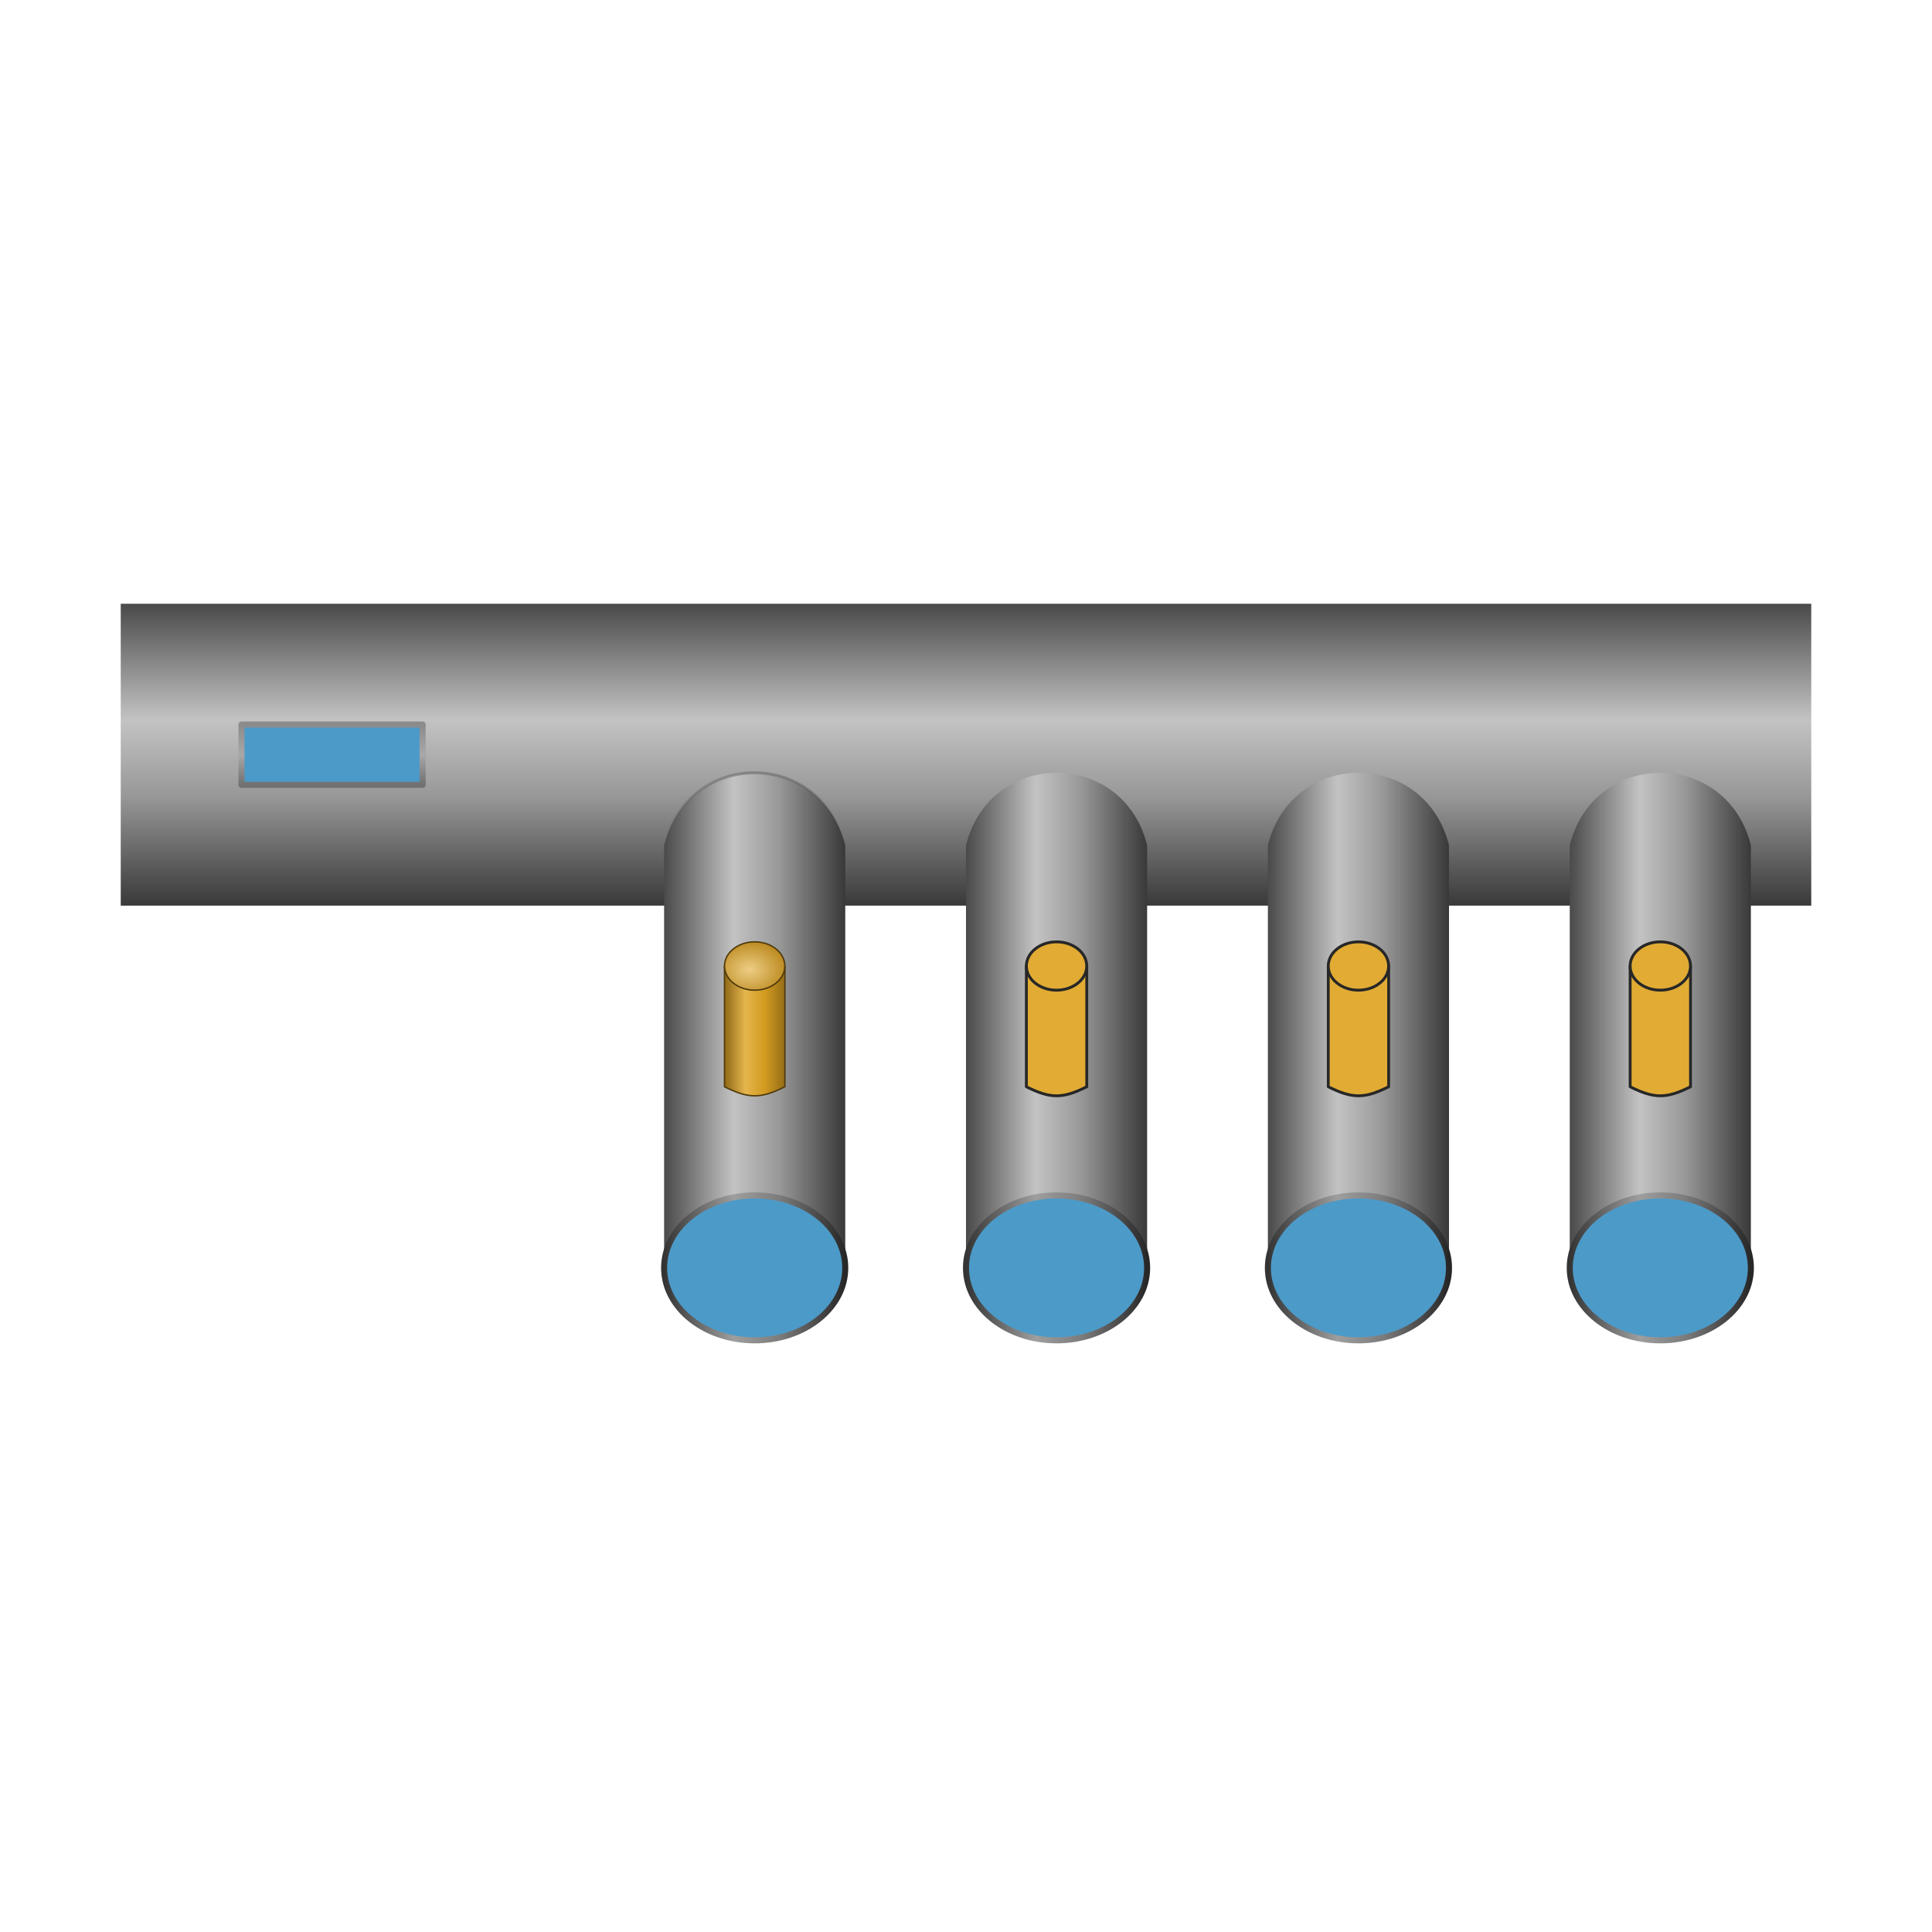
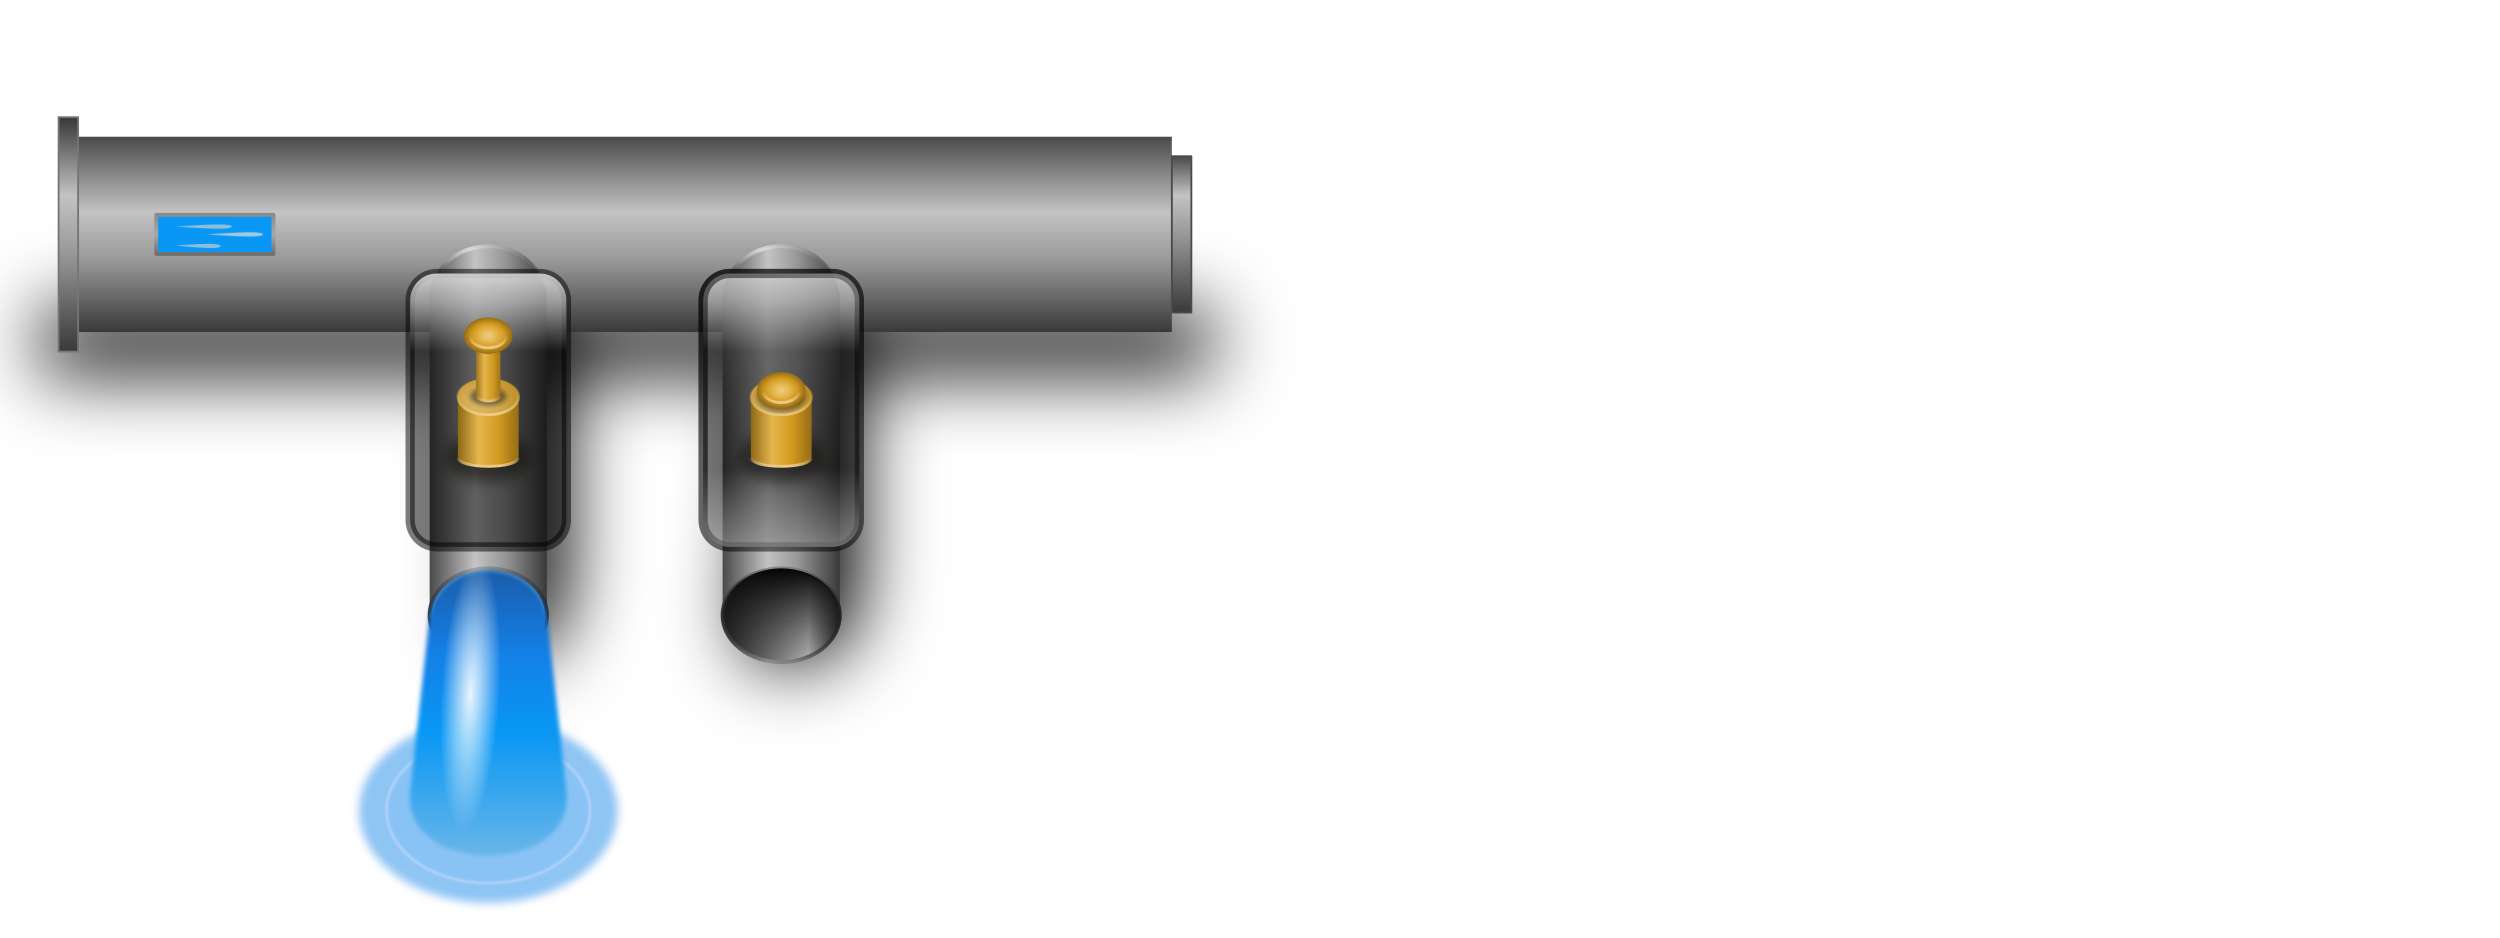
- <svg xmlns="http://www.w3.org/2000/svg" xmlns:xlink="http://www.w3.org/1999/xlink" width="256" height="256" version="1.1" viewBox="0 0 67.733 67.733" id="svg897">
-   <defs id="defs843">
-     <linearGradient id="linearGradient935">
-       <stop style="stop-color:#7b7b7b;stop-opacity:1" offset="0" id="stop931" />
-       <stop style="stop-color:#494949;stop-opacity:0" offset="1" id="stop933" />
-     </linearGradient>
+ <svg xmlns="http://www.w3.org/2000/svg" xmlns:xlink="http://www.w3.org/1999/xlink" width="512" height="192" version="1.1" viewBox="0 0 135.47 50.8">
+   <defs>
+     <linearGradient id="linearGradient2469">
+       <stop stop-color="#edcc85" offset="0" />
+       <stop stop-color="#c8921d" stop-opacity=".014" offset="1" />
+     </linearGradient>
+     <linearGradient id="linearGradient2164">
+       <stop stop-color="#edcc84" offset="0" />
+       <stop stop-color="#edcc84" stop-opacity="0" offset="1" />
+     </linearGradient>
+     <linearGradient id="linearGradient1815">
+       <stop stop-color="#edcc84" offset="0" />
+       <stop stop-color="#e5b64e" offset=".346" />
+       <stop stop-color="#d29a1f" offset=".669" />
+       <stop stop-color="#956d16" offset="1" />
+     </linearGradient>
+     <linearGradient id="linearGradient1776">
+       <stop stop-color="#dfdfdf" offset="0" />
+       <stop stop-color="#707070" offset=".5" />
+       <stop stop-color="#2b2b2b" stop-opacity="0" offset="1" />
+     </linearGradient>
+     <linearGradient id="linearGradient891">
+       <stop stop-color="#4a4a4a" offset="0" />
+       <stop stop-color="#c3c3c3" offset=".385" />
+       <stop stop-color="#989898" offset=".636" />
+       <stop stop-color="#393939" offset="1" />
+     </linearGradient>
+     <linearGradient id="linearGradient893" x1="33.867" x2="33.867" y1="21.167" y2="31.75" gradientTransform="translate(0 -13.758)" gradientUnits="userSpaceOnUse" xlink:href="#linearGradient891" />
+     <linearGradient id="linearGradient943" x1="16.087" x2="16.087" y1="25.4" y2="27.517" gradientTransform="translate(-4.2333)" gradientUnits="userSpaceOnUse">
+       <stop stop-color="#8b8b8b" offset="0" />
+       <stop stop-color="#a8a8a8" offset=".5" />
+       <stop stop-color="#707070" offset="1" />
+     </linearGradient>
+     <linearGradient id="linearGradient957" x1="25.4" x2="31.75" y1="43.392" y2="43.392" gradientTransform="translate(-2.1167 -6.35)" gradientUnits="userSpaceOnUse" xlink:href="#linearGradient891" />
+     <linearGradient id="linearGradient968" x1="23.283" x2="29.633" y1="44.45" y2="44.45" gradientTransform="translate(0 2.6458)" gradientUnits="userSpaceOnUse">
+       <stop stop-color="#343434" offset="0" />
+       <stop stop-color="#9e9e9e" offset=".385" />
+       <stop stop-color="#7c7c7c" offset=".636" />
+       <stop stop-color="#272727" offset="1" />
+     </linearGradient>
+     <linearGradient id="linearGradient917" x1="25.4" x2="27.517" y1="36.142" y2="36.142" gradientTransform="matrix(1 0 0 1 -.00016903 -.00048809)" gradientUnits="userSpaceOnUse" xlink:href="#linearGradient915" />
+     <linearGradient id="linearGradient915">
+       <stop stop-color="#8e6815" offset="0" />
+       <stop stop-color="#e5b64e" offset=".346" />
+       <stop stop-color="#d29a1f" offset=".669" />
+       <stop stop-color="#956d16" offset="1" />
+     </linearGradient>
+     <radialGradient id="radialGradient929" cx="26.271" cy="34.022" r="1.083" gradientTransform="matrix(1.3013 -.031391 .024268 1.006 -8.7402 2.7069)" gradientUnits="userSpaceOnUse" xlink:href="#linearGradient927" />
    <linearGradient id="linearGradient927">
-       <stop style="stop-color:#edcd85;stop-opacity:1" offset="0" id="stop923" />
-       <stop style="stop-color:#b88517;stop-opacity:1" offset="1" id="stop925" />
-     </linearGradient>
-     <linearGradient id="linearGradient915">
-       <stop style="stop-color:#8e6815;stop-opacity:1" offset="0" id="stop911" />
-       <stop id="stop919" offset="0.346" style="stop-color:#e5b64e;stop-opacity:1" />
-       <stop style="stop-color:#d29a1f;stop-opacity:1" offset="0.669" id="stop921" />
-       <stop style="stop-color:#956d16;stop-opacity:1" offset="1" id="stop913" />
-     </linearGradient>
-     <linearGradient id="linearGradient978">
-       <stop stop-color="#343434" offset="0" id="stop815" />
-       <stop stop-color="#9e9e9e" offset=".385" id="stop817" />
-       <stop stop-color="#7c7c7c" offset=".636" id="stop819" />
-       <stop stop-color="#272727" offset="1" id="stop821" />
-     </linearGradient>
-     <linearGradient id="linearGradient891">
-       <stop stop-color="#4a4a4a" offset="0" id="stop824" />
-       <stop stop-color="#c3c3c3" offset=".385" id="stop826" />
-       <stop stop-color="#989898" offset=".636" id="stop828" />
-       <stop stop-color="#393939" offset="1" id="stop830" />
-     </linearGradient>
-     <linearGradient id="linearGradient893" x1="33.867" x2="33.867" y1="21.167" y2="31.75" gradientUnits="userSpaceOnUse" xlink:href="#linearGradient891" />
-     <linearGradient id="linearGradient943" x1="16.087" x2="16.087" y1="25.4" y2="27.517" gradientTransform="translate(-4.2333)" gradientUnits="userSpaceOnUse">
-       <stop stop-color="#8b8b8b" offset="0" id="stop834" />
-       <stop stop-color="#a8a8a8" offset=".5" id="stop836" />
-       <stop stop-color="#707070" offset="1" id="stop838" />
-     </linearGradient>
-     <linearGradient id="linearGradient957" x1="25.4" x2="31.75" y1="43.392" y2="43.392" gradientTransform="translate(-2.1167 -6.35)" gradientUnits="userSpaceOnUse" xlink:href="#linearGradient891" />
-     <linearGradient id="linearGradient968" x1="23.283" x2="29.633" y1="44.45" y2="44.45" gradientUnits="userSpaceOnUse" xlink:href="#linearGradient978" />
-     <linearGradient xlink:href="#linearGradient915" id="linearGradient917" x1="25.4" y1="36.142" x2="27.517" y2="36.142" gradientUnits="userSpaceOnUse" />
-     <radialGradient xlink:href="#linearGradient927" id="radialGradient929" cx="26.271" cy="34.022" fx="26.271" fy="34.022" r="1.083" gradientTransform="matrix(1.301256,-0.0313907,0.02426781,1.005987,-8.739977,0.5907369)" gradientUnits="userSpaceOnUse" />
-     <radialGradient xlink:href="#linearGradient935" id="radialGradient937" cx="26.396" cy="33.094" fx="26.396" fy="33.094" r="3.175" gradientTransform="matrix(0.9999507,0.00993131,-0.00980811,0.9875459,0.3258933,-4.490767)" gradientUnits="userSpaceOnUse" />
+       <stop stop-color="#edcd85" offset="0" />
+       <stop stop-color="#b88517" offset="1" />
+     </linearGradient>
+     <radialGradient id="radialGradient1780" cx="26.035" cy="31.596" r="3.175" gradientTransform="matrix(2 1.0277e-6 -3.7681e-7 .73333 -26.458 4.1348)" gradientUnits="userSpaceOnUse" xlink:href="#linearGradient1776" />
+     <radialGradient id="radialGradient1805" cx="26.458" cy="32.808" r=".847" gradientTransform="matrix(1 0 0 .75 4.8e-7 9.2604)" gradientUnits="userSpaceOnUse" xlink:href="#linearGradient1815" />
+     <linearGradient id="linearGradient968-6" x1="23.283" x2="29.633" y1="44.45" y2="44.45" gradientTransform="translate(0 2.6458)" gradientUnits="userSpaceOnUse">
+       <stop stop-color="#343434" offset="0" />
+       <stop stop-color="#8c8c8c" offset=".385" />
+       <stop stop-color="#7c7c7c" offset=".636" />
+       <stop stop-color="#272727" offset="1" />
+     </linearGradient>
+     <filter id="filter2073" x="-.032" y="-.426" width="1.065" height="1.852" color-interpolation-filters="sRGB">
+       <feGaussianBlur stdDeviation="0.041" />
+     </filter>
+     <filter id="filter2073-5" x="-.032" y="-.426" width="1.065" height="1.852" color-interpolation-filters="sRGB">
+       <feGaussianBlur stdDeviation="0.041" />
+     </filter>
+     <linearGradient id="linearGradient2168" x1="26.458" x2="26.458" y1="33.232" y2="32.808" gradientTransform="translate(4.8e-7 1.0583)" gradientUnits="userSpaceOnUse" xlink:href="#linearGradient2164" />
+     <linearGradient id="linearGradient2184" x1="26.458" x2="26.458" y1="38.419" y2="38.1" gradientUnits="userSpaceOnUse" xlink:href="#linearGradient2164" />
+     <linearGradient id="linearGradient2200" x1="26.458" x2="26.458" y1="36.618" y2="35.348" gradientUnits="userSpaceOnUse" xlink:href="#linearGradient2469" />
+     <linearGradient id="linearGradient2230" x1="26.458" x2="26.458" y1="36.195" y2="35.983" gradientUnits="userSpaceOnUse" xlink:href="#linearGradient2164" />
+     <linearGradient id="linearGradient2240" x1="25.985" x2="26.932" y1="35.004" y2="35.004" gradientUnits="userSpaceOnUse" xlink:href="#linearGradient915" />
+     <radialGradient id="radialGradient1805-0" cx="26.458" cy="32.808" r=".847" gradientTransform="matrix(1 0 0 .75 2.14e-6 11.165)" gradientUnits="userSpaceOnUse" xlink:href="#linearGradient1815" />
+     <linearGradient id="linearGradient2168-8" x1="26.458" x2="26.458" y1="33.232" y2="32.808" gradientTransform="translate(2.14e-6 2.9633)" gradientUnits="userSpaceOnUse" xlink:href="#linearGradient2164" />
+     <radialGradient id="radialGradient929-1" cx="26.271" cy="34.022" r="1.083" gradientTransform="matrix(1.3013 -.031391 .024268 1.006 -8.7402 2.7069)" gradientUnits="userSpaceOnUse" xlink:href="#linearGradient927" />
+     <linearGradient id="linearGradient2200-2" x1="26.458" x2="26.458" y1="36.618" y2="35.56" gradientUnits="userSpaceOnUse" xlink:href="#linearGradient2469" />
+     <linearGradient id="linearGradient917-8" x1="25.4" x2="27.517" y1="36.142" y2="36.142" gradientTransform="matrix(1 0 0 1 -.00016882 -.00048684)" gradientUnits="userSpaceOnUse" xlink:href="#linearGradient915" />
+     <filter id="filter1756" x="-.096" y="-.16" width="1.192" height="1.32" color-interpolation-filters="sRGB">
+       <feGaussianBlur stdDeviation="0.085" />
+     </filter>
+     <filter id="filter1760" x="-.189" y="-.33" width="1.377" height="1.66" color-interpolation-filters="sRGB">
+       <feGaussianBlur stdDeviation="0.233" />
+     </filter>
+     <filter id="filter1764" x="-.181" y="-.354" width="1.363" height="1.709" color-interpolation-filters="sRGB">
+       <feGaussianBlur stdDeviation="0.096" />
+     </filter>
+     <filter id="filter1768" x="-.189" y="-.33" width="1.377" height="1.66" color-interpolation-filters="sRGB">
+       <feGaussianBlur stdDeviation="0.233" />
+     </filter>
+     <linearGradient id="linearGradient1779" x1="23.177" x2="29.739" y1="44.45" y2="44.45" gradientTransform="translate(0 2.6458)" gradientUnits="userSpaceOnUse">
+       <stop stop-color="#1b1b1b" offset="0" />
+       <stop stop-color="#7c7c7c" offset=".468" />
+       <stop stop-color="#b7b7b7" offset=".726" />
+       <stop stop-color="#1c1c1c" offset="1" />
+     </linearGradient>
+     <linearGradient id="linearGradient1871" x1="26.458" x2="26.458" y1="41.91" y2="46.99" gradientTransform="translate(0 2.6458)" gradientUnits="userSpaceOnUse">
+       <stop stop-color="#040404" offset="0" />
+       <stop stop-color="#1e1e1e" stop-opacity=".028" offset="1" />
+     </linearGradient>
+     <linearGradient id="linearGradient4842" x1="26.458" x2="26.458" y1="42.333" y2="57.15" gradientUnits="userSpaceOnUse">
+       <stop stop-color="#195eae" offset="0" />
+       <stop stop-color="#1480e7" offset=".286" />
+       <stop stop-color="#0897f4" offset=".571" />
+       <stop stop-color="#64b4e9" offset="1" />
+     </linearGradient>
+     <radialGradient id="radialGradient5200" cx="25.929" cy="49.742" r="1.587" gradientTransform="matrix(1 0 0 4.6667 2.4131 -182.28)" gradientUnits="userSpaceOnUse">
+       <stop stop-color="#e8f5fd" offset="0" />
+       <stop stop-color="#fff" stop-opacity="0" offset="1" />
+     </radialGradient>
+     <filter id="filter5206" x="-.034" y="-.019" width="1.067" height="1.037" color-interpolation-filters="sRGB">
+       <feGaussianBlur stdDeviation="0.12" />
+     </filter>
+     <filter id="filter5232" x="-.021" y="-.029" width="1.041" height="1.058" color-interpolation-filters="sRGB">
+       <feGaussianBlur stdDeviation="0.127" />
+     </filter>
+     <filter id="filter1011" x="-.041" y="-.058" width="1.082" height="1.115" color-interpolation-filters="sRGB">
+       <feGaussianBlur stdDeviation="0.254" />
+     </filter>
+     <filter id="filter1023" x="-.039" y="-.511" width="1.077" height="2.023" color-interpolation-filters="sRGB">
+       <feGaussianBlur stdDeviation="0.049" />
+     </filter>
+     <linearGradient id="linearGradient1035" x1="3.175" x2="3.175" y1="20.108" y2="32.808" gradientTransform="translate(0 -13.758)" gradientUnits="userSpaceOnUse">
+       <stop stop-color="#373737" offset="0" />
+       <stop stop-color="#c3c3c3" offset=".333" />
+       <stop stop-color="#989898" offset=".583" />
+       <stop stop-color="#393939" offset="1" />
+     </linearGradient>
+     <linearGradient id="linearGradient1063" x1="64.558" x2="64.558" y1="22.225" y2="30.692" gradientTransform="translate(0 -13.758)" gradientUnits="userSpaceOnUse">
+       <stop stop-color="#4a4a4a" offset="0" />
+       <stop stop-color="#c3c3c3" offset=".25" />
+       <stop stop-color="#989898" offset=".5" />
+       <stop stop-color="#393939" offset="1" />
+     </linearGradient>
+     <filter id="filter1323" x="-.079" y="-.249" width="1.158" height="1.499" color-interpolation-filters="sRGB">
+       <feGaussianBlur stdDeviation="2.09" />
+     </filter>
+     <linearGradient id="linearGradient1105" x1="26.458" x2="26.458" y1="28.325" y2="43.642" gradientUnits="userSpaceOnUse">
+       <stop stop-color="#fff" stop-opacity=".784" offset="0" />
+       <stop stop-color="#fff" stop-opacity=".51" offset=".12" />
+       <stop stop-color="#fdfdfd" stop-opacity="0" offset=".293" />
+       <stop stop-opacity="0" offset="1" />
+     </linearGradient>
+     <linearGradient id="linearGradient1143" x1="26.458" x2="26.458" y1="28.325" y2="43.642" gradientTransform="translate(-52.917 -71.967)" gradientUnits="userSpaceOnUse">
+       <stop stop-color="#fff" stop-opacity=".392" offset="0" />
+       <stop stop-color="#fff" stop-opacity=".235" offset=".12" />
+       <stop stop-color="#fff" stop-opacity="0" offset=".293" />
+       <stop stop-color="#fff" stop-opacity=".052" offset=".707" />
+       <stop stop-color="#fff" stop-opacity=".51" offset=".888" />
+       <stop stop-color="#fff" stop-opacity=".706" offset="1" />
+     </linearGradient>
+     <linearGradient id="linearGradient1094" x1="21.975" x2="30.692" y1="28.325" y2="39.158" gradientUnits="userSpaceOnUse">
+       <stop offset="0" />
+       <stop stop-opacity="0" offset="1" />
+     </linearGradient>
  </defs>
-   <rect x="4.233" y="21.167" width="59.267" height="10.583" fill="url(#linearGradient893)" id="rect845" />
-   <rect x="8.467" y="25.4" width="6.35" height="2.117" fill="#4c9ac8" stroke="url(#linearGradient943)" stroke-linecap="round" stroke-linejoin="round" stroke-width=".212" id="rect847" />
-   <g id="g853">
-     <path d="m23.283 29.633c0.847-3.387 5.503-3.387 6.35 0v14.817h-6.35z" fill="url(#linearGradient957)" id="path849" style="stroke:url(#radialGradient937);stroke-width:0.1;stroke-miterlimit:4;stroke-dasharray:none" />
-     <ellipse cx="26.458" cy="44.45" rx="3.175" ry="2.54" fill="#4c9ac8" stroke="url(#linearGradient968)" stroke-linecap="round" stroke-linejoin="round" stroke-width=".212" id="ellipse851" />
-   </g>
-   <g fill="#e1ab34" stroke="#272727" stroke-linecap="round" stroke-linejoin="round" id="g859">
-     <path d="m25.4 33.867h2.117v4.233c-0.847 0.423-1.27 0.423-2.117 0z" stroke-width=".1" id="path855" style="stroke:#513b0c;fill-opacity:1;fill:url(#linearGradient917);stroke-opacity:1;stroke-width:0.05;stroke-miterlimit:4;stroke-dasharray:none" />
-     <ellipse cx="26.458" cy="33.867" rx="1.058" ry=".847" stroke-width=".1" id="ellipse857" style="stroke-width:0.05;stroke-miterlimit:4;stroke-dasharray:none;stroke:#513b0c;stroke-opacity:1;fill-opacity:1;fill:url(#radialGradient929)" />
-   </g>
-   <g transform="translate(10.583)" id="g865">
-     <path d="m23.283 29.633c0.847-3.387 5.503-3.387 6.35 0v14.817h-6.35z" fill="url(#linearGradient957)" id="path861" />
-     <ellipse cx="26.458" cy="44.45" rx="3.175" ry="2.54" fill="#4c9ac8" stroke="url(#linearGradient968)" stroke-linecap="round" stroke-linejoin="round" stroke-width=".212" id="ellipse863" />
-   </g>
-   <g transform="translate(10.583)" fill="#e1ab34" stroke="#272727" stroke-linecap="round" stroke-linejoin="round" id="g871">
-     <path d="m25.4 33.867h2.117v4.233c-0.847 0.423-1.27 0.423-2.117 0z" stroke-width=".1" id="path867" />
-     <ellipse cx="26.458" cy="33.867" rx="1.058" ry=".847" stroke-width=".1" id="ellipse869" />
-   </g>
-   <g transform="translate(21.167)" id="g877">
-     <path d="m23.283 29.633c0.847-3.387 5.503-3.387 6.35 0v14.817h-6.35z" fill="url(#linearGradient957)" id="path873" />
-     <ellipse cx="26.458" cy="44.45" rx="3.175" ry="2.54" fill="#4c9ac8" stroke="url(#linearGradient968)" stroke-linecap="round" stroke-linejoin="round" stroke-width=".212" id="ellipse875" />
-   </g>
-   <g transform="translate(21.167)" fill="#e1ab34" stroke="#272727" stroke-linecap="round" stroke-linejoin="round" id="g883">
-     <path d="m25.4 33.867h2.117v4.233c-0.847 0.423-1.27 0.423-2.117 0z" stroke-width=".1" id="path879" />
-     <ellipse cx="26.458" cy="33.867" rx="1.058" ry=".847" stroke-width=".1" id="ellipse881" />
-   </g>
-   <g transform="translate(31.75)" id="g889">
-     <path d="m23.283 29.633c0.847-3.387 5.503-3.387 6.35 0v14.817h-6.35z" fill="url(#linearGradient957)" id="path885" />
-     <ellipse cx="26.458" cy="44.45" rx="3.175" ry="2.54" fill="#4c9ac8" stroke="url(#linearGradient968)" stroke-linecap="round" stroke-linejoin="round" stroke-width=".212" id="ellipse887" />
-   </g>
-   <g transform="translate(31.75)" fill="#e1ab34" stroke="#272727" stroke-linecap="round" stroke-linejoin="round" id="g895">
-     <path d="m25.4 33.867h2.117v4.233c-0.847 0.423-1.27 0.423-2.117 0z" stroke-width=".1" id="path891" />
-     <ellipse cx="26.458" cy="33.867" rx="1.058" ry=".847" stroke-width=".1" id="ellipse893" />
+   <g transform="translate(0 -13.758)" filter="url(#filter1323)">
+     <rect x="2.117" y="30.692" width="63.5" height="3.175" ry="0" />
+     <path transform="translate(15.875)" d="m26.458 27.517s2.386 0.27 3.175 1.058 1.058 3.175 1.058 3.175v12.7s0.088 3.338-1.058 4.233c-0.834 0.651-2.117 1.058-3.175 1.058s-2.117-1.058-2.117-1.058z" />
+     <path d="m26.458 27.464s2.386 0.27 3.175 1.058 1.058 3.175 1.058 3.175v12.7s0.088 3.338-1.058 4.233c-0.834 0.651-3.175 1.058-3.175 1.058v-12.171z" />
+   </g>
+   <rect x="4.233" y="7.408" width="59.267" height="10.583" fill="url(#linearGradient893)" />
+   <g transform="translate(0 -13.758)">
+     <rect x="8.467" y="25.4" width="6.35" height="2.117" fill="#0897f4" stroke="url(#linearGradient943)" stroke-linecap="round" stroke-linejoin="round" stroke-width=".212" />
+     <path d="m9.525 26.035c1.059-0.071 2.117-0.141 2.646-0.106 0.529 0.035 0.529 0.176-1e-3 0.212-0.53 0.035-1.586-0.035-2.645-0.106" fill="#8dbfdc" filter="url(#filter2073)" />
+     <path transform="translate(1.6933 .42333)" d="m9.525 26.035c1.059-0.071 2.117-0.141 2.646-0.106 0.529 0.035 0.529 0.176-1e-3 0.212-0.53 0.035-1.586-0.035-2.645-0.106" fill="#a3cce1" filter="url(#filter1023)" />
+     <path transform="translate(-.635 1.0583)" d="m10.16 26.004c0.847-0.06 1.694-0.12 2.117-0.08 0.423 0.04 0.423 0.181-8.16e-4 0.212-0.424 0.03-1.269-0.051-2.116-0.132" fill="#8dbfdc" filter="url(#filter2073-5)" />
+   </g>
+   <rect x="3.175" y="6.35" width="1.058" height="12.7" fill="url(#linearGradient1035)" stroke="#757575" stroke-linecap="round" stroke-linejoin="round" stroke-width=".1" />
+   <rect x="63.5" y="8.467" width="1.058" height="8.467" fill="url(#linearGradient1063)" stroke="#4a4a4a" stroke-linecap="round" stroke-linejoin="round" stroke-width=".1" />
+   <g transform="translate(15.875 -13.758)">
+     <path d="m23.283 29.633c0.847-3.387 5.503-3.387 6.35 0v16.933h-6.35z" fill="url(#linearGradient957)" stroke="url(#radialGradient1780)" stroke-linecap="round" stroke-linejoin="round" stroke-width=".212" />
+     <ellipse cx="26.458" cy="47.096" rx="3.175" ry="2.54" fill="url(#linearGradient1779)" stroke="url(#linearGradient968-6)" stroke-linecap="round" stroke-linejoin="round" stroke-width=".212" />
+     <rect x="24.342" y="30.692" width="4.233" height="4.233" fill="none" />
+     <path d="m26.458 49.636c-1.754 0-3.175-1.137-3.175-2.54s1.421-2.54 3.175-2.54 3.175 1.137 3.175 2.54-1.421 2.54-3.175 2.54" fill="url(#linearGradient1871)" />
+   </g>
+   <g transform="translate(0 -13.758)">
+     <path d="m23.283 29.633c0.847-3.387 5.503-3.387 6.35 0v16.933h-6.35z" fill="url(#linearGradient957)" stroke="url(#radialGradient1780)" stroke-linecap="round" stroke-linejoin="round" stroke-width=".212" />
+     <ellipse cx="26.458" cy="47.096" rx="3.175" ry="2.54" fill="#4c9ac8" stroke="url(#linearGradient968)" stroke-linecap="round" stroke-linejoin="round" stroke-width=".212" />
+     <rect x="24.342" y="30.692" width="4.233" height="4.233" fill="none" />
+     <g transform="translate(0 2.6458)">
+       <ellipse transform="matrix(.94591 0 0 .94591 1.4312 2.9769)" cx="26.458" cy="55.033" rx="7.408" ry="5.292" fill="#8ec5f3" filter="url(#filter1011)" stroke="#cfd5ff" stroke-linecap="round" stroke-linejoin="round" stroke-opacity=".637" stroke-width=".1" />
+       <ellipse transform="matrix(.74404 0 0 .74404 6.7723 14.086)" cx="26.458" cy="55.033" rx="7.408" ry="5.292" fill="#89c3f5" filter="url(#filter5232)" stroke="#dce1ff" stroke-linecap="round" stroke-linejoin="round" stroke-width=".1" />
+       <path d="m23.283 44.45-1.058 9.525c-0.518 4.662 8.984 4.652 8.467 0l-1.058-9.525c-0.692-3.175-5.665-3.175-6.35 0z" fill="url(#linearGradient4842)" filter="url(#filter5206)" />
+     </g>
+     <ellipse transform="rotate(3.225)" cx="28.342" cy="49.845" rx="1.587" ry="7.408" fill="url(#radialGradient5200)" />
+   </g>
+   <g transform="translate(0 -13.758)">
+     <rect x="22.225" y="28.575" width="8.467" height="14.817" rx="1.455" fill-opacity=".508" stroke="#000" stroke-linecap="round" stroke-linejoin="round" stroke-opacity=".51" stroke-width=".5" />
+     <rect x="22.225" y="28.575" width="8.467" height="14.817" rx="1.455" fill="url(#linearGradient1105)" />
+   </g>
+   <g transform="matrix(1.556 0 0 1.556 -14.711 -34.509)">
+     <g>
+       <ellipse cx="26.458" cy="38.1" rx="1.482" ry=".847" fill="#070501" filter="url(#filter1768)" opacity=".5" />
+       <path d="m25.4 35.983h2.117v2.117c0 0.423-2.117 0.423-2.117 0z" fill="url(#linearGradient917)" stroke="url(#linearGradient2184)" stroke-linecap="round" stroke-linejoin="round" stroke-width=".1" />
+       <ellipse cx="26.458" cy="35.983" rx="1.058" ry=".635" fill="url(#radialGradient929)" stroke="url(#linearGradient2200)" stroke-linecap="round" stroke-linejoin="round" stroke-width=".1" />
+       <ellipse cx="26.458" cy="35.983" rx=".635" ry=".325" fill="#070501" filter="url(#filter1764)" opacity=".5" />
+       <path d="m26.035 33.867h0.847l-1e-6 2.117c-0.212 0.212-0.635 0.212-0.847 0z" fill="url(#linearGradient2240)" stroke="url(#linearGradient2230)" stroke-linecap="round" stroke-linejoin="round" stroke-width=".1" />
+       <ellipse cx="26.458" cy="33.867" rx=".847" ry=".635" fill="url(#radialGradient1805)" />
+     </g>
+     <path d="m27.093 33.867c0 0.234-0.284 0.423-0.635 0.423s-0.635-0.19-0.635-0.423" fill="none" stroke="url(#linearGradient2168)" stroke-linecap="round" stroke-linejoin="round" stroke-width=".1" />
+   </g>
+   <g transform="translate(15.875 -13.758)">
+     <rect x="22.225" y="28.575" width="8.467" height="14.817" rx="1.455" fill-opacity=".508" stroke="#000" stroke-linecap="round" stroke-linejoin="round" stroke-opacity=".51" stroke-width=".5" />
+     <rect transform="scale(-1)" x="-30.692" y="-43.392" width="8.467" height="14.817" rx="1.455" fill="url(#linearGradient1143)" />
+     <rect x="22.225" y="28.575" width="8.467" height="14.817" rx="1.455" fill="none" stroke="url(#linearGradient1094)" stroke-linecap="round" stroke-linejoin="round" stroke-opacity=".51" stroke-width=".5" />
+   </g>
+   <g transform="matrix(1.556 0 0 1.556 1.1638 -34.509)">
+     <g>
+       <ellipse cx="26.458" cy="38.1" rx="1.482" ry=".847" fill="#070501" filter="url(#filter1760)" opacity=".5" />
+       <path d="m25.4 35.983h2.117v2.117c0 0.423-2.117 0.423-2.117 0z" fill="url(#linearGradient917-8)" stroke="url(#linearGradient2184)" stroke-linecap="round" stroke-linejoin="round" stroke-width=".1" />
+       <ellipse cx="26.458" cy="35.983" rx="1.058" ry=".635" fill="url(#radialGradient929-1)" stroke="url(#linearGradient2200-2)" stroke-linecap="round" stroke-linejoin="round" stroke-width=".1" />
+       <ellipse cx="26.458" cy="35.983" rx=".847" ry=".518" fill="#070501" filter="url(#filter1756)" opacity=".5" />
+       <ellipse cx="26.458" cy="35.772" rx=".847" ry=".635" fill="url(#radialGradient1805-0)" />
+     </g>
+     <path d="m27.093 35.772c0 0.234-0.284 0.423-0.635 0.423s-0.635-0.19-0.635-0.423" fill="none" stroke="url(#linearGradient2168-8)" stroke-linecap="round" stroke-linejoin="round" stroke-width=".1" />
  </g>
</svg>
